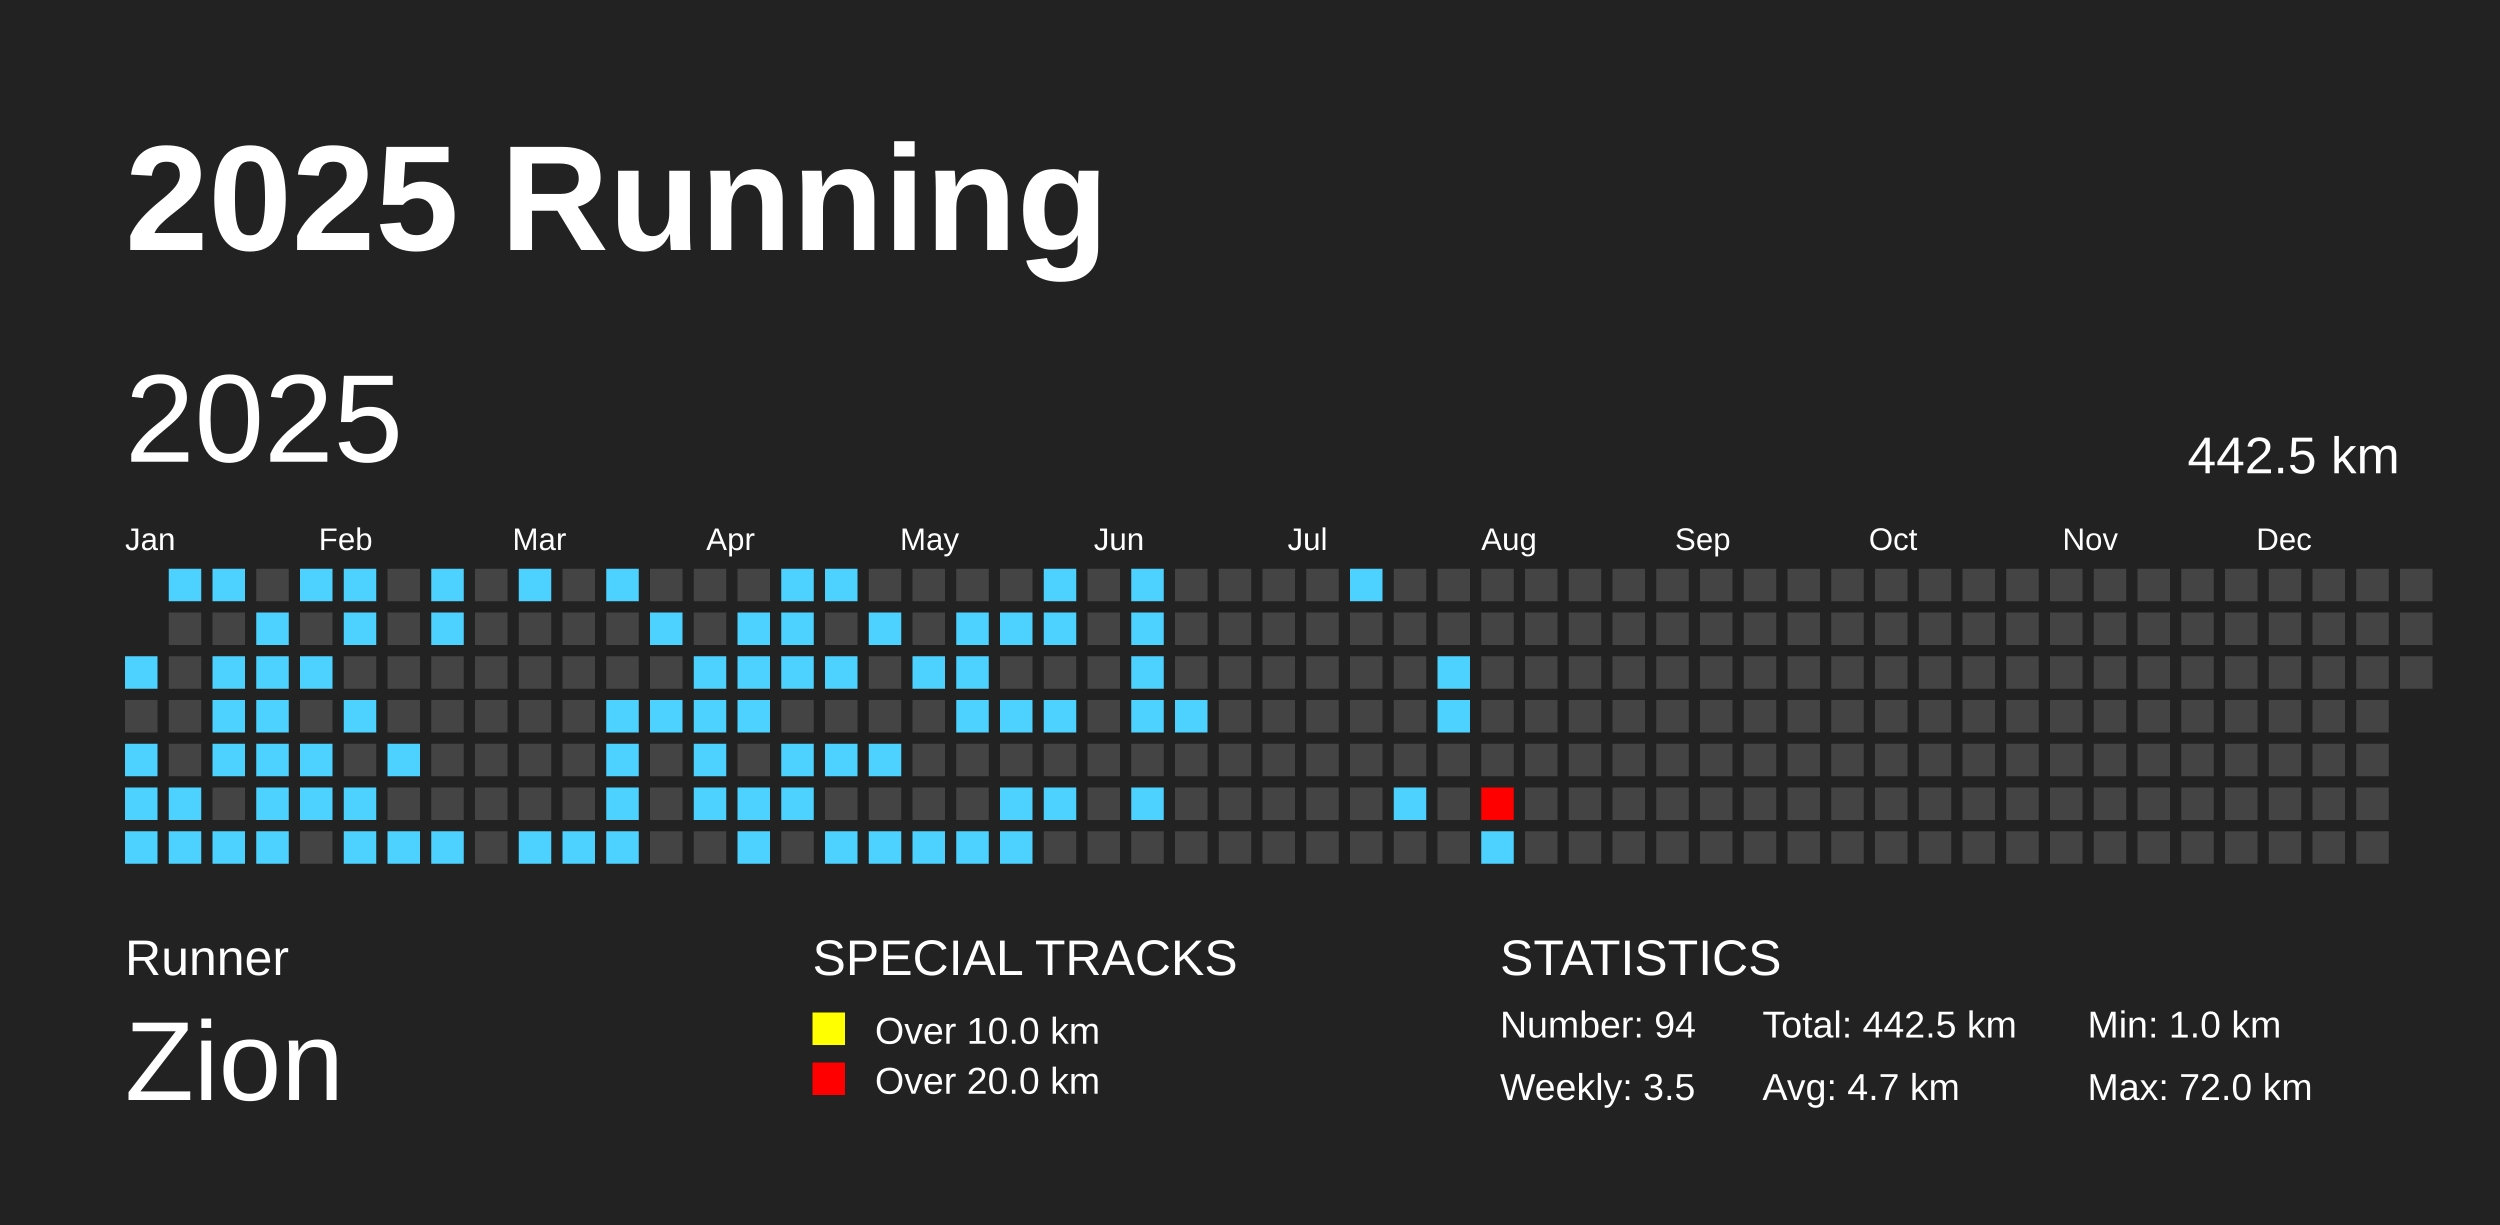
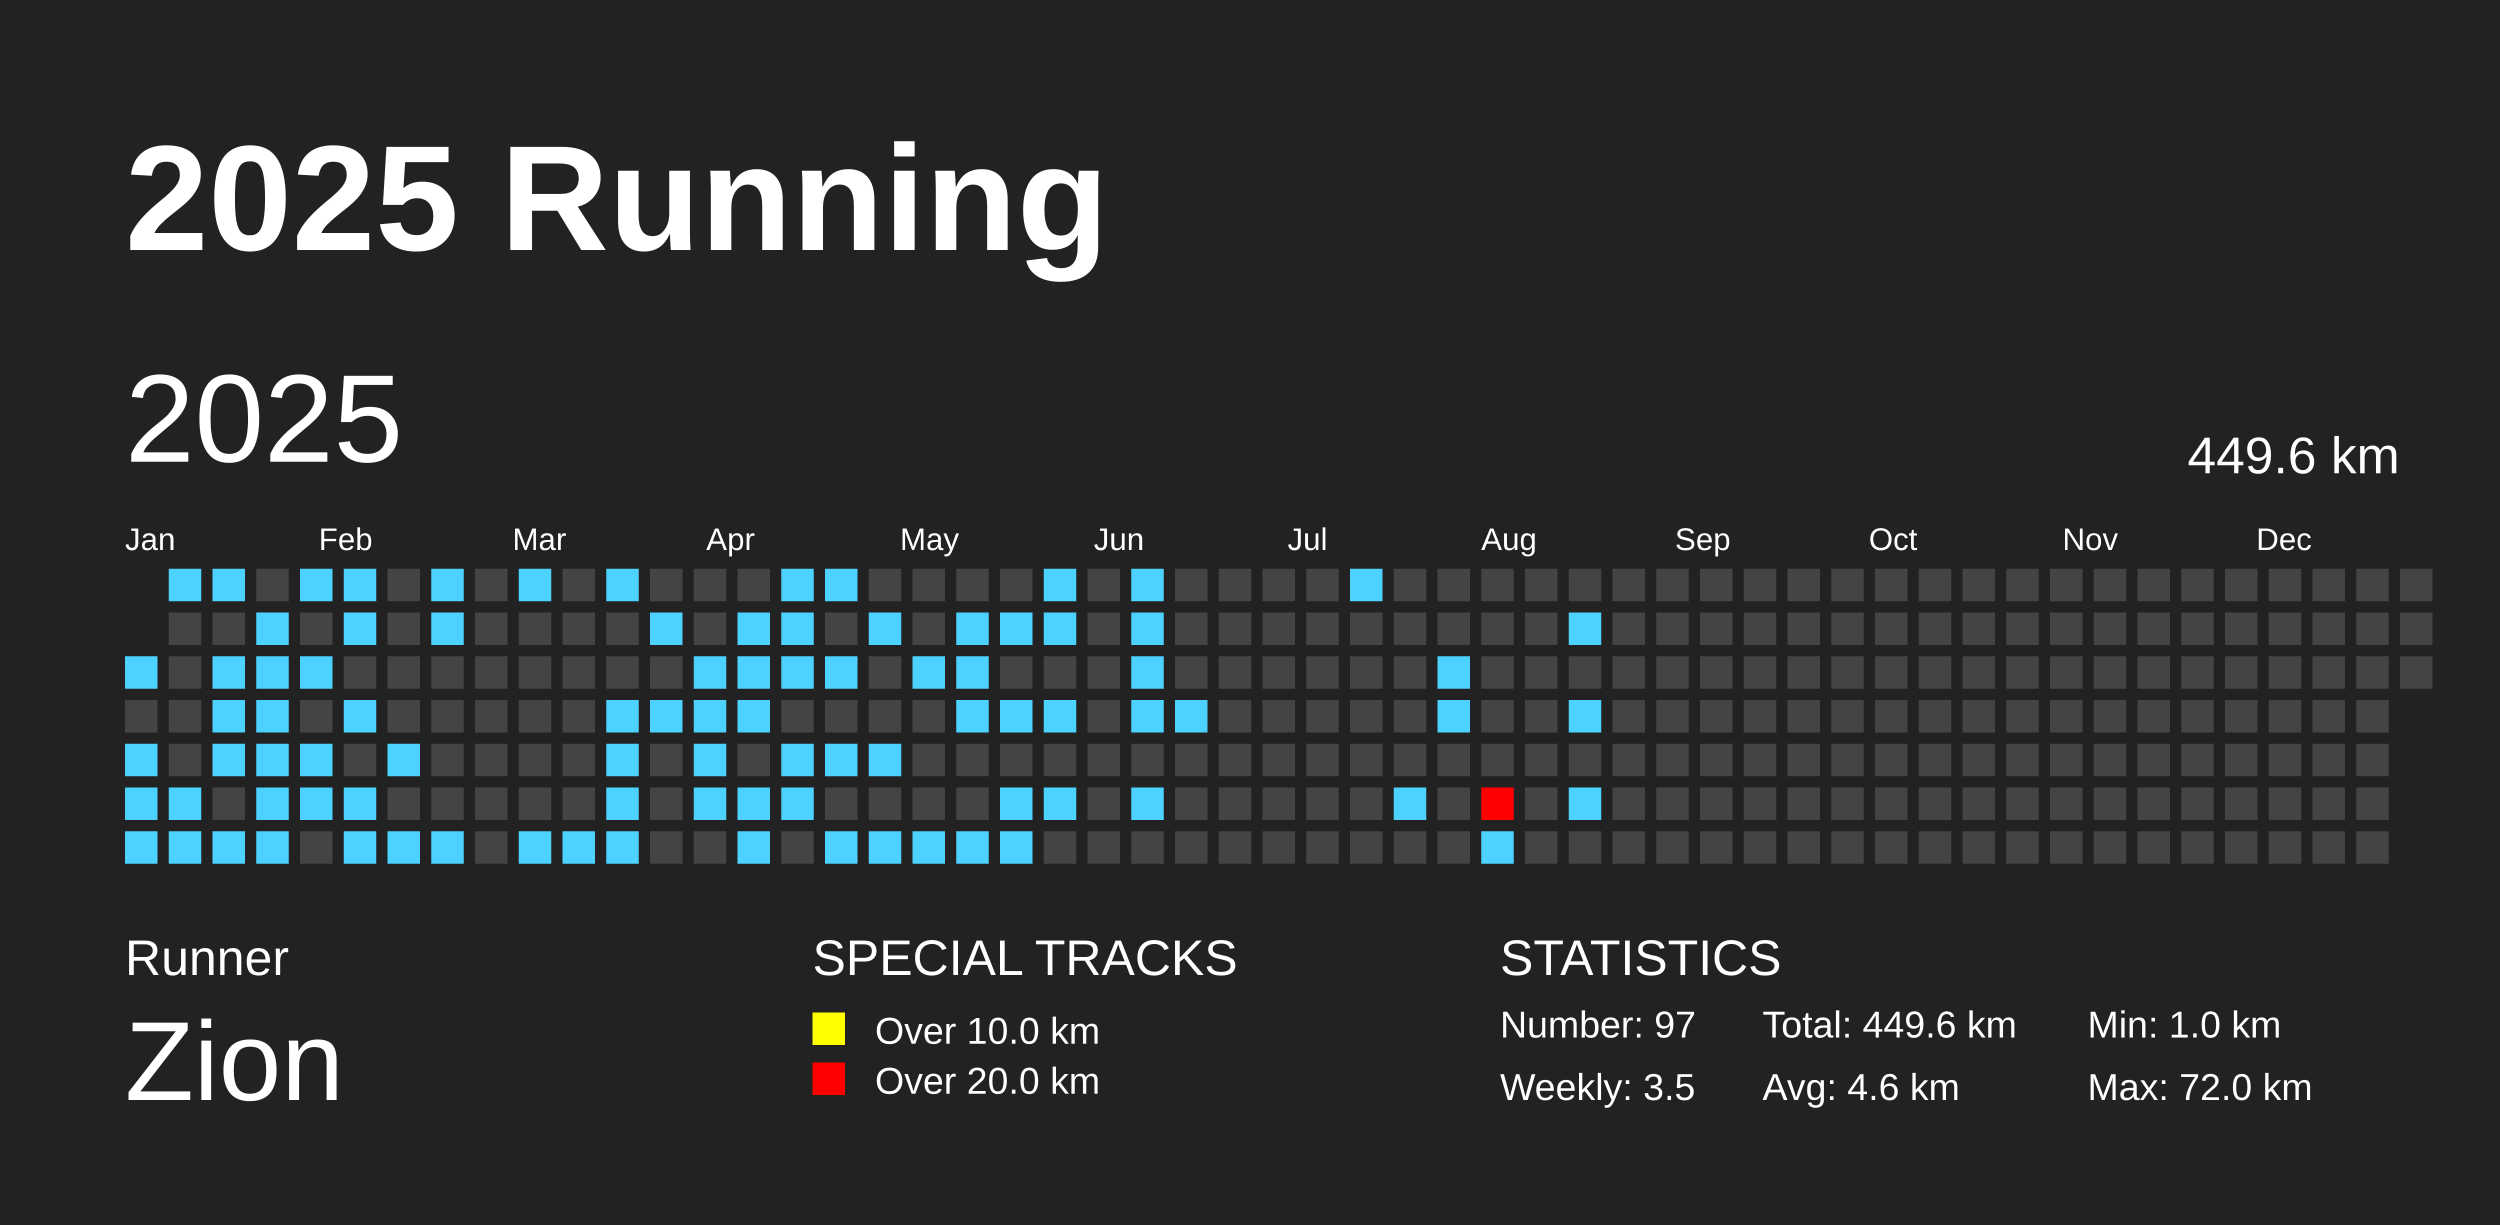
<svg xmlns="http://www.w3.org/2000/svg" baseProfile="full" height="98mm" version="1.1" viewBox="0,0,200,98" width="200mm">
  <defs />
  <rect fill="#222222" height="98" width="200" x="0" y="0" />
  <text fill="#FFFFFF" style="font-size:12px; font-family:Arial; font-weight:bold;" x="10" y="20">2025 Running</text>
  <text fill="#FFFFFF" style="font-size:4px; font-family:Arial" x="10" y="78">Runner</text>
  <text fill="#FFFFFF" style="font-size:9px; font-family:Arial" x="10" y="88">Zion</text>
  <text fill="#FFFFFF" style="font-size:4px; font-family:Arial" x="65" y="78">SPECIAL TRACKS</text>
  <rect fill="yellow" height="2.6" width="2.6" x="65" y="81" />
  <text fill="#FFFFFF" style="font-size:3px; font-family:Arial" x="70" y="83.5">Over 10.0 km</text>
  <rect fill="red" height="2.6" width="2.6" x="65" y="85" />
  <text fill="#FFFFFF" style="font-size:3px; font-family:Arial" x="70" y="87.5">Over 20.0 km</text>
  <text fill="#FFFFFF" style="font-size:4px; font-family:Arial" x="120" y="78">STATISTICS</text>
-   <text fill="#FFFFFF" style="font-size:3px; font-family:Arial" x="120" y="83">Number: 94</text>
+   <text fill="#FFFFFF" style="font-size:3px; font-family:Arial" x="120" y="83">Number: 97</text>
  <text fill="#FFFFFF" style="font-size:3px; font-family:Arial" x="120" y="88">Weekly: 3.5</text>
-   <text fill="#FFFFFF" style="font-size:3px; font-family:Arial" x="141" y="83">Total: 442.5 km</text>
-   <text fill="#FFFFFF" style="font-size:3px; font-family:Arial" x="141" y="88">Avg: 4.7 km</text>
+   <text fill="#FFFFFF" style="font-size:3px; font-family:Arial" x="141" y="83">Total: 449.6 km</text>
+   <text fill="#FFFFFF" style="font-size:3px; font-family:Arial" x="141" y="88">Avg: 4.6 km</text>
  <text fill="#FFFFFF" style="font-size:3px; font-family:Arial" x="167" y="83">Min: 1.0 km</text>
  <text fill="#FFFFFF" style="font-size:3px; font-family:Arial" x="167" y="88">Max: 72.0 km</text>
  <text dominant-baseline="hanging" fill="#FFFFFF" style="font-size:10.0px; font-family:Arial;" x="10" y="30">2025</text>
-   <text dominant-baseline="hanging" fill="#FFFFFF" style="font-size:4.125px; font-family:Arial;" x="175" y="35">442.5 km</text>
+   <text dominant-baseline="hanging" fill="#FFFFFF" style="font-size:4.125px; font-family:Arial;" x="175" y="35">449.6 km</text>
  <text fill="#FFFFFF" style="font-size:2.5px; font-family:Arial" x="10.0" y="44">Jan</text>
  <text fill="#FFFFFF" style="font-size:2.5px; font-family:Arial" x="25.5" y="44">Feb</text>
  <text fill="#FFFFFF" style="font-size:2.5px; font-family:Arial" x="41.0" y="44">Mar</text>
  <text fill="#FFFFFF" style="font-size:2.5px; font-family:Arial" x="56.5" y="44">Apr</text>
  <text fill="#FFFFFF" style="font-size:2.5px; font-family:Arial" x="72.0" y="44">May</text>
  <text fill="#FFFFFF" style="font-size:2.5px; font-family:Arial" x="87.5" y="44">Jun</text>
  <text fill="#FFFFFF" style="font-size:2.5px; font-family:Arial" x="103.0" y="44">Jul</text>
  <text fill="#FFFFFF" style="font-size:2.5px; font-family:Arial" x="118.5" y="44">Aug</text>
  <text fill="#FFFFFF" style="font-size:2.5px; font-family:Arial" x="134.0" y="44">Sep</text>
  <text fill="#FFFFFF" style="font-size:2.5px; font-family:Arial" x="149.5" y="44">Oct</text>
  <text fill="#FFFFFF" style="font-size:2.5px; font-family:Arial" x="165.0" y="44">Nov</text>
  <text fill="#FFFFFF" style="font-size:2.5px; font-family:Arial" x="180.5" y="44">Dec</text>
  <rect fill="#4dd2ff" height="2.6" width="2.6" x="10.0" y="52.5" />
  <rect fill="#444444" height="2.6" width="2.6" x="10.0" y="56.0" />
  <rect fill="#4dd2ff" height="2.6" width="2.6" x="10.0" y="59.5" />
  <rect fill="#4dd2ff" height="2.6" width="2.6" x="10.0" y="63.0" />
  <rect fill="#4dd2ff" height="2.6" width="2.6" x="10.0" y="66.5" />
  <rect fill="#4dd2ff" height="2.6" width="2.6" x="13.5" y="45.5" />
  <rect fill="#444444" height="2.6" width="2.6" x="13.5" y="49.0" />
  <rect fill="#444444" height="2.6" width="2.6" x="13.5" y="52.5" />
  <rect fill="#444444" height="2.6" width="2.6" x="13.5" y="56.0" />
  <rect fill="#444444" height="2.6" width="2.6" x="13.5" y="59.5" />
  <rect fill="#4dd2ff" height="2.6" width="2.6" x="13.5" y="63.0" />
  <rect fill="#4dd2ff" height="2.6" width="2.6" x="13.5" y="66.5" />
  <rect fill="#4dd2ff" height="2.6" width="2.6" x="17.0" y="45.5" />
  <rect fill="#444444" height="2.6" width="2.6" x="17.0" y="49.0" />
  <rect fill="#4dd2ff" height="2.6" width="2.6" x="17.0" y="52.5" />
  <rect fill="#4dd2ff" height="2.6" width="2.6" x="17.0" y="56.0" />
  <rect fill="#4dd2ff" height="2.6" width="2.6" x="17.0" y="59.5" />
  <rect fill="#444444" height="2.6" width="2.6" x="17.0" y="63.0" />
  <rect fill="#4dd2ff" height="2.6" width="2.6" x="17.0" y="66.5" />
  <rect fill="#444444" height="2.6" width="2.6" x="20.5" y="45.5" />
  <rect fill="#4dd2ff" height="2.6" width="2.6" x="20.5" y="49.0" />
  <rect fill="#4dd2ff" height="2.6" width="2.6" x="20.5" y="52.5" />
  <rect fill="#4dd2ff" height="2.6" width="2.6" x="20.5" y="56.0" />
  <rect fill="#4dd2ff" height="2.6" width="2.6" x="20.5" y="59.5" />
  <rect fill="#4dd2ff" height="2.6" width="2.6" x="20.5" y="63.0" />
  <rect fill="#4dd2ff" height="2.6" width="2.6" x="20.5" y="66.5" />
  <rect fill="#4dd2ff" height="2.6" width="2.6" x="24.0" y="45.5" />
  <rect fill="#444444" height="2.6" width="2.6" x="24.0" y="49.0" />
  <rect fill="#4dd2ff" height="2.6" width="2.6" x="24.0" y="52.5" />
  <rect fill="#444444" height="2.6" width="2.6" x="24.0" y="56.0" />
  <rect fill="#4dd2ff" height="2.6" width="2.6" x="24.0" y="59.5" />
  <rect fill="#4dd2ff" height="2.6" width="2.6" x="24.0" y="63.0" />
  <rect fill="#444444" height="2.6" width="2.6" x="24.0" y="66.5" />
  <rect fill="#4dd2ff" height="2.6" width="2.6" x="27.5" y="45.5" />
  <rect fill="#4dd2ff" height="2.6" width="2.6" x="27.5" y="49.0" />
  <rect fill="#444444" height="2.6" width="2.6" x="27.5" y="52.5" />
  <rect fill="#4dd2ff" height="2.6" width="2.6" x="27.5" y="56.0" />
  <rect fill="#444444" height="2.6" width="2.6" x="27.5" y="59.5" />
  <rect fill="#4dd2ff" height="2.6" width="2.6" x="27.5" y="63.0" />
  <rect fill="#4dd2ff" height="2.6" width="2.6" x="27.5" y="66.5" />
  <rect fill="#444444" height="2.6" width="2.6" x="31.0" y="45.5" />
  <rect fill="#444444" height="2.6" width="2.6" x="31.0" y="49.0" />
  <rect fill="#444444" height="2.6" width="2.6" x="31.0" y="52.5" />
  <rect fill="#444444" height="2.6" width="2.6" x="31.0" y="56.0" />
  <rect fill="#4dd2ff" height="2.6" width="2.6" x="31.0" y="59.5" />
  <rect fill="#444444" height="2.6" width="2.6" x="31.0" y="63.0" />
  <rect fill="#4dd2ff" height="2.6" width="2.6" x="31.0" y="66.5" />
  <rect fill="#4dd2ff" height="2.6" width="2.6" x="34.5" y="45.5" />
  <rect fill="#4dd2ff" height="2.6" width="2.6" x="34.5" y="49.0" />
  <rect fill="#444444" height="2.6" width="2.6" x="34.5" y="52.5" />
  <rect fill="#444444" height="2.6" width="2.6" x="34.5" y="56.0" />
  <rect fill="#444444" height="2.6" width="2.6" x="34.5" y="59.5" />
  <rect fill="#444444" height="2.6" width="2.6" x="34.5" y="63.0" />
  <rect fill="#4dd2ff" height="2.6" width="2.6" x="34.5" y="66.5" />
  <rect fill="#444444" height="2.6" width="2.6" x="38.0" y="45.5" />
  <rect fill="#444444" height="2.6" width="2.6" x="38.0" y="49.0" />
  <rect fill="#444444" height="2.6" width="2.6" x="38.0" y="52.5" />
  <rect fill="#444444" height="2.6" width="2.6" x="38.0" y="56.0" />
  <rect fill="#444444" height="2.6" width="2.6" x="38.0" y="59.5" />
  <rect fill="#444444" height="2.6" width="2.6" x="38.0" y="63.0" />
  <rect fill="#444444" height="2.6" width="2.6" x="38.0" y="66.5" />
  <rect fill="#4dd2ff" height="2.6" width="2.6" x="41.5" y="45.5" />
  <rect fill="#444444" height="2.6" width="2.6" x="41.5" y="49.0" />
  <rect fill="#444444" height="2.6" width="2.6" x="41.5" y="52.5" />
  <rect fill="#444444" height="2.6" width="2.6" x="41.5" y="56.0" />
  <rect fill="#444444" height="2.6" width="2.6" x="41.5" y="59.5" />
  <rect fill="#444444" height="2.6" width="2.6" x="41.5" y="63.0" />
  <rect fill="#4dd2ff" height="2.6" width="2.6" x="41.5" y="66.5" />
  <rect fill="#444444" height="2.6" width="2.6" x="45.0" y="45.5" />
  <rect fill="#444444" height="2.6" width="2.6" x="45.0" y="49.0" />
  <rect fill="#444444" height="2.6" width="2.6" x="45.0" y="52.5" />
  <rect fill="#444444" height="2.6" width="2.6" x="45.0" y="56.0" />
  <rect fill="#444444" height="2.6" width="2.6" x="45.0" y="59.5" />
  <rect fill="#444444" height="2.6" width="2.6" x="45.0" y="63.0" />
  <rect fill="#4dd2ff" height="2.6" width="2.6" x="45.0" y="66.5" />
  <rect fill="#4dd2ff" height="2.6" width="2.6" x="48.5" y="45.5" />
  <rect fill="#444444" height="2.6" width="2.6" x="48.5" y="49.0" />
  <rect fill="#444444" height="2.6" width="2.6" x="48.5" y="52.5" />
  <rect fill="#4dd2ff" height="2.6" width="2.6" x="48.5" y="56.0" />
  <rect fill="#4dd2ff" height="2.6" width="2.6" x="48.5" y="59.5" />
  <rect fill="#4dd2ff" height="2.6" width="2.6" x="48.5" y="63.0" />
  <rect fill="#4dd2ff" height="2.6" width="2.6" x="48.5" y="66.5" />
  <rect fill="#444444" height="2.6" width="2.6" x="52.0" y="45.5" />
  <rect fill="#4dd2ff" height="2.6" width="2.6" x="52.0" y="49.0" />
  <rect fill="#444444" height="2.6" width="2.6" x="52.0" y="52.5" />
  <rect fill="#4dd2ff" height="2.6" width="2.6" x="52.0" y="56.0" />
  <rect fill="#444444" height="2.6" width="2.6" x="52.0" y="59.5" />
  <rect fill="#444444" height="2.6" width="2.6" x="52.0" y="63.0" />
  <rect fill="#444444" height="2.6" width="2.6" x="52.0" y="66.5" />
  <rect fill="#444444" height="2.6" width="2.6" x="55.5" y="45.5" />
  <rect fill="#444444" height="2.6" width="2.6" x="55.5" y="49.0" />
  <rect fill="#4dd2ff" height="2.6" width="2.6" x="55.5" y="52.5" />
  <rect fill="#4dd2ff" height="2.6" width="2.6" x="55.5" y="56.0" />
  <rect fill="#4dd2ff" height="2.6" width="2.6" x="55.5" y="59.5" />
  <rect fill="#4dd2ff" height="2.6" width="2.6" x="55.5" y="63.0" />
  <rect fill="#444444" height="2.6" width="2.6" x="55.5" y="66.5" />
  <rect fill="#444444" height="2.6" width="2.6" x="59.0" y="45.5" />
  <rect fill="#4dd2ff" height="2.6" width="2.6" x="59.0" y="49.0" />
  <rect fill="#4dd2ff" height="2.6" width="2.6" x="59.0" y="52.5" />
  <rect fill="#4dd2ff" height="2.6" width="2.6" x="59.0" y="56.0" />
  <rect fill="#444444" height="2.6" width="2.6" x="59.0" y="59.5" />
  <rect fill="#4dd2ff" height="2.6" width="2.6" x="59.0" y="63.0" />
  <rect fill="#4dd2ff" height="2.6" width="2.6" x="59.0" y="66.5" />
  <rect fill="#4dd2ff" height="2.6" width="2.6" x="62.5" y="45.5" />
  <rect fill="#4dd2ff" height="2.6" width="2.6" x="62.5" y="49.0" />
  <rect fill="#4dd2ff" height="2.6" width="2.6" x="62.5" y="52.5" />
  <rect fill="#444444" height="2.6" width="2.6" x="62.5" y="56.0" />
  <rect fill="#4dd2ff" height="2.6" width="2.6" x="62.5" y="59.5" />
  <rect fill="#4dd2ff" height="2.6" width="2.6" x="62.5" y="63.0" />
  <rect fill="#444444" height="2.6" width="2.6" x="62.5" y="66.5" />
  <rect fill="#4dd2ff" height="2.6" width="2.6" x="66.0" y="45.5" />
  <rect fill="#444444" height="2.6" width="2.6" x="66.0" y="49.0" />
  <rect fill="#4dd2ff" height="2.6" width="2.6" x="66.0" y="52.5" />
  <rect fill="#444444" height="2.6" width="2.6" x="66.0" y="56.0" />
  <rect fill="#4dd2ff" height="2.6" width="2.6" x="66.0" y="59.5" />
  <rect fill="#444444" height="2.6" width="2.6" x="66.0" y="63.0" />
  <rect fill="#4dd2ff" height="2.6" width="2.6" x="66.0" y="66.5" />
  <rect fill="#444444" height="2.6" width="2.6" x="69.5" y="45.5" />
  <rect fill="#4dd2ff" height="2.6" width="2.6" x="69.5" y="49.0" />
  <rect fill="#444444" height="2.6" width="2.6" x="69.5" y="52.5" />
  <rect fill="#444444" height="2.6" width="2.6" x="69.5" y="56.0" />
  <rect fill="#4dd2ff" height="2.6" width="2.6" x="69.5" y="59.5" />
  <rect fill="#444444" height="2.6" width="2.6" x="69.5" y="63.0" />
  <rect fill="#4dd2ff" height="2.6" width="2.6" x="69.5" y="66.5" />
  <rect fill="#444444" height="2.6" width="2.6" x="73.0" y="45.5" />
  <rect fill="#444444" height="2.6" width="2.6" x="73.0" y="49.0" />
  <rect fill="#4dd2ff" height="2.6" width="2.6" x="73.0" y="52.5" />
  <rect fill="#444444" height="2.6" width="2.6" x="73.0" y="56.0" />
  <rect fill="#444444" height="2.6" width="2.6" x="73.0" y="59.5" />
  <rect fill="#444444" height="2.6" width="2.6" x="73.0" y="63.0" />
  <rect fill="#4dd2ff" height="2.6" width="2.6" x="73.0" y="66.5" />
  <rect fill="#444444" height="2.6" width="2.6" x="76.5" y="45.5" />
  <rect fill="#4dd2ff" height="2.6" width="2.6" x="76.5" y="49.0" />
  <rect fill="#4dd2ff" height="2.6" width="2.6" x="76.5" y="52.5" />
  <rect fill="#4dd2ff" height="2.6" width="2.6" x="76.5" y="56.0" />
  <rect fill="#444444" height="2.6" width="2.6" x="76.5" y="59.5" />
  <rect fill="#444444" height="2.6" width="2.6" x="76.5" y="63.0" />
  <rect fill="#4dd2ff" height="2.6" width="2.6" x="76.5" y="66.5" />
  <rect fill="#444444" height="2.6" width="2.6" x="80.0" y="45.5" />
  <rect fill="#4dd2ff" height="2.6" width="2.6" x="80.0" y="49.0" />
  <rect fill="#444444" height="2.6" width="2.6" x="80.0" y="52.5" />
  <rect fill="#4dd2ff" height="2.6" width="2.6" x="80.0" y="56.0" />
  <rect fill="#444444" height="2.6" width="2.6" x="80.0" y="59.5" />
  <rect fill="#4dd2ff" height="2.6" width="2.6" x="80.0" y="63.0" />
  <rect fill="#4dd2ff" height="2.6" width="2.6" x="80.0" y="66.5" />
  <rect fill="#4dd2ff" height="2.6" width="2.6" x="83.5" y="45.5" />
  <rect fill="#4dd2ff" height="2.6" width="2.6" x="83.5" y="49.0" />
  <rect fill="#444444" height="2.6" width="2.6" x="83.5" y="52.5" />
  <rect fill="#4dd2ff" height="2.6" width="2.6" x="83.5" y="56.0" />
  <rect fill="#444444" height="2.6" width="2.6" x="83.5" y="59.5" />
  <rect fill="#4dd2ff" height="2.6" width="2.6" x="83.5" y="63.0" />
  <rect fill="#444444" height="2.6" width="2.6" x="83.5" y="66.5" />
  <rect fill="#444444" height="2.6" width="2.6" x="87.0" y="45.5" />
  <rect fill="#444444" height="2.6" width="2.6" x="87.0" y="49.0" />
  <rect fill="#444444" height="2.6" width="2.6" x="87.0" y="52.5" />
  <rect fill="#444444" height="2.6" width="2.6" x="87.0" y="56.0" />
  <rect fill="#444444" height="2.6" width="2.6" x="87.0" y="59.5" />
  <rect fill="#444444" height="2.6" width="2.6" x="87.0" y="63.0" />
  <rect fill="#444444" height="2.6" width="2.6" x="87.0" y="66.5" />
  <rect fill="#4dd2ff" height="2.6" width="2.6" x="90.5" y="45.5" />
  <rect fill="#4dd2ff" height="2.6" width="2.6" x="90.5" y="49.0" />
  <rect fill="#4dd2ff" height="2.6" width="2.6" x="90.5" y="52.5" />
  <rect fill="#4dd2ff" height="2.6" width="2.6" x="90.5" y="56.0" />
  <rect fill="#444444" height="2.6" width="2.6" x="90.5" y="59.5" />
  <rect fill="#4dd2ff" height="2.6" width="2.6" x="90.5" y="63.0" />
  <rect fill="#444444" height="2.6" width="2.6" x="90.5" y="66.5" />
  <rect fill="#444444" height="2.6" width="2.6" x="94.0" y="45.5" />
  <rect fill="#444444" height="2.6" width="2.6" x="94.0" y="49.0" />
  <rect fill="#444444" height="2.6" width="2.6" x="94.0" y="52.5" />
  <rect fill="#4dd2ff" height="2.6" width="2.6" x="94.0" y="56.0" />
  <rect fill="#444444" height="2.6" width="2.6" x="94.0" y="59.5" />
  <rect fill="#444444" height="2.6" width="2.6" x="94.0" y="63.0" />
  <rect fill="#444444" height="2.6" width="2.6" x="94.0" y="66.5" />
  <rect fill="#444444" height="2.6" width="2.6" x="97.5" y="45.5" />
  <rect fill="#444444" height="2.6" width="2.6" x="97.5" y="49.0" />
  <rect fill="#444444" height="2.6" width="2.6" x="97.5" y="52.5" />
  <rect fill="#444444" height="2.6" width="2.6" x="97.5" y="56.0" />
  <rect fill="#444444" height="2.6" width="2.6" x="97.5" y="59.5" />
  <rect fill="#444444" height="2.6" width="2.6" x="97.5" y="63.0" />
  <rect fill="#444444" height="2.6" width="2.6" x="97.5" y="66.5" />
  <rect fill="#444444" height="2.6" width="2.6" x="101.0" y="45.5" />
  <rect fill="#444444" height="2.6" width="2.6" x="101.0" y="49.0" />
  <rect fill="#444444" height="2.6" width="2.6" x="101.0" y="52.5" />
  <rect fill="#444444" height="2.6" width="2.6" x="101.0" y="56.0" />
  <rect fill="#444444" height="2.6" width="2.6" x="101.0" y="59.5" />
  <rect fill="#444444" height="2.6" width="2.6" x="101.0" y="63.0" />
  <rect fill="#444444" height="2.6" width="2.6" x="101.0" y="66.5" />
  <rect fill="#444444" height="2.6" width="2.6" x="104.5" y="45.5" />
  <rect fill="#444444" height="2.6" width="2.6" x="104.5" y="49.0" />
  <rect fill="#444444" height="2.6" width="2.6" x="104.5" y="52.5" />
  <rect fill="#444444" height="2.6" width="2.6" x="104.5" y="56.0" />
  <rect fill="#444444" height="2.6" width="2.6" x="104.5" y="59.5" />
  <rect fill="#444444" height="2.6" width="2.6" x="104.5" y="63.0" />
  <rect fill="#444444" height="2.6" width="2.6" x="104.5" y="66.5" />
  <rect fill="#4dd2ff" height="2.6" width="2.6" x="108.0" y="45.5" />
  <rect fill="#444444" height="2.6" width="2.6" x="108.0" y="49.0" />
  <rect fill="#444444" height="2.6" width="2.6" x="108.0" y="52.5" />
  <rect fill="#444444" height="2.6" width="2.6" x="108.0" y="56.0" />
  <rect fill="#444444" height="2.6" width="2.6" x="108.0" y="59.5" />
  <rect fill="#444444" height="2.6" width="2.6" x="108.0" y="63.0" />
  <rect fill="#444444" height="2.6" width="2.6" x="108.0" y="66.5" />
  <rect fill="#444444" height="2.6" width="2.6" x="111.5" y="45.5" />
  <rect fill="#444444" height="2.6" width="2.6" x="111.5" y="49.0" />
  <rect fill="#444444" height="2.6" width="2.6" x="111.5" y="52.5" />
  <rect fill="#444444" height="2.6" width="2.6" x="111.5" y="56.0" />
  <rect fill="#444444" height="2.6" width="2.6" x="111.5" y="59.5" />
  <rect fill="#4dd2ff" height="2.6" width="2.6" x="111.5" y="63.0" />
  <rect fill="#444444" height="2.6" width="2.6" x="111.5" y="66.5" />
  <rect fill="#444444" height="2.6" width="2.6" x="115.0" y="45.5" />
  <rect fill="#444444" height="2.6" width="2.6" x="115.0" y="49.0" />
  <rect fill="#4dd2ff" height="2.6" width="2.6" x="115.0" y="52.5" />
  <rect fill="#4dd2ff" height="2.6" width="2.6" x="115.0" y="56.0" />
  <rect fill="#444444" height="2.6" width="2.6" x="115.0" y="59.5" />
  <rect fill="#444444" height="2.6" width="2.6" x="115.0" y="63.0" />
  <rect fill="#444444" height="2.6" width="2.6" x="115.0" y="66.5" />
  <rect fill="#444444" height="2.6" width="2.6" x="118.5" y="45.5" />
  <rect fill="#444444" height="2.6" width="2.6" x="118.5" y="49.0" />
  <rect fill="#444444" height="2.6" width="2.6" x="118.5" y="52.5" />
  <rect fill="#444444" height="2.6" width="2.6" x="118.5" y="56.0" />
  <rect fill="#444444" height="2.6" width="2.6" x="118.5" y="59.5" />
  <rect fill="red" height="2.6" width="2.6" x="118.5" y="63.0" />
  <rect fill="#4dd2ff" height="2.6" width="2.6" x="118.5" y="66.5" />
  <rect fill="#444444" height="2.6" width="2.6" x="122.0" y="45.5" />
  <rect fill="#444444" height="2.6" width="2.6" x="122.0" y="49.0" />
  <rect fill="#444444" height="2.6" width="2.6" x="122.0" y="52.5" />
  <rect fill="#444444" height="2.6" width="2.6" x="122.0" y="56.0" />
  <rect fill="#444444" height="2.6" width="2.6" x="122.0" y="59.5" />
  <rect fill="#444444" height="2.6" width="2.6" x="122.0" y="63.0" />
  <rect fill="#444444" height="2.6" width="2.6" x="122.0" y="66.5" />
  <rect fill="#444444" height="2.6" width="2.6" x="125.5" y="45.5" />
-   <rect fill="#444444" height="2.6" width="2.6" x="125.5" y="49.0" />
+   <rect fill="#4dd2ff" height="2.6" width="2.6" x="125.5" y="49.0" />
  <rect fill="#444444" height="2.6" width="2.6" x="125.5" y="52.5" />
-   <rect fill="#444444" height="2.6" width="2.6" x="125.5" y="56.0" />
+   <rect fill="#4dd2ff" height="2.6" width="2.6" x="125.5" y="56.0" />
  <rect fill="#444444" height="2.6" width="2.6" x="125.5" y="59.5" />
-   <rect fill="#444444" height="2.6" width="2.6" x="125.5" y="63.0" />
+   <rect fill="#4dd2ff" height="2.6" width="2.6" x="125.5" y="63.0" />
  <rect fill="#444444" height="2.6" width="2.6" x="125.5" y="66.5" />
  <rect fill="#444444" height="2.6" width="2.6" x="129.0" y="45.5" />
  <rect fill="#444444" height="2.6" width="2.6" x="129.0" y="49.0" />
  <rect fill="#444444" height="2.6" width="2.6" x="129.0" y="52.5" />
  <rect fill="#444444" height="2.6" width="2.6" x="129.0" y="56.0" />
  <rect fill="#444444" height="2.6" width="2.6" x="129.0" y="59.5" />
  <rect fill="#444444" height="2.6" width="2.6" x="129.0" y="63.0" />
  <rect fill="#444444" height="2.6" width="2.6" x="129.0" y="66.5" />
  <rect fill="#444444" height="2.6" width="2.6" x="132.5" y="45.5" />
  <rect fill="#444444" height="2.6" width="2.6" x="132.5" y="49.0" />
  <rect fill="#444444" height="2.6" width="2.6" x="132.5" y="52.5" />
  <rect fill="#444444" height="2.6" width="2.6" x="132.5" y="56.0" />
  <rect fill="#444444" height="2.6" width="2.6" x="132.5" y="59.5" />
  <rect fill="#444444" height="2.6" width="2.6" x="132.5" y="63.0" />
  <rect fill="#444444" height="2.6" width="2.6" x="132.5" y="66.5" />
  <rect fill="#444444" height="2.6" width="2.6" x="136.0" y="45.5" />
  <rect fill="#444444" height="2.6" width="2.6" x="136.0" y="49.0" />
  <rect fill="#444444" height="2.6" width="2.6" x="136.0" y="52.5" />
  <rect fill="#444444" height="2.6" width="2.6" x="136.0" y="56.0" />
  <rect fill="#444444" height="2.6" width="2.6" x="136.0" y="59.5" />
  <rect fill="#444444" height="2.6" width="2.6" x="136.0" y="63.0" />
  <rect fill="#444444" height="2.6" width="2.6" x="136.0" y="66.5" />
  <rect fill="#444444" height="2.6" width="2.6" x="139.5" y="45.5" />
  <rect fill="#444444" height="2.6" width="2.6" x="139.5" y="49.0" />
  <rect fill="#444444" height="2.6" width="2.6" x="139.5" y="52.5" />
  <rect fill="#444444" height="2.6" width="2.6" x="139.5" y="56.0" />
  <rect fill="#444444" height="2.6" width="2.6" x="139.5" y="59.5" />
  <rect fill="#444444" height="2.6" width="2.6" x="139.5" y="63.0" />
  <rect fill="#444444" height="2.6" width="2.6" x="139.5" y="66.5" />
  <rect fill="#444444" height="2.6" width="2.6" x="143.0" y="45.5" />
  <rect fill="#444444" height="2.6" width="2.6" x="143.0" y="49.0" />
  <rect fill="#444444" height="2.6" width="2.6" x="143.0" y="52.5" />
  <rect fill="#444444" height="2.6" width="2.6" x="143.0" y="56.0" />
  <rect fill="#444444" height="2.6" width="2.6" x="143.0" y="59.5" />
  <rect fill="#444444" height="2.6" width="2.6" x="143.0" y="63.0" />
  <rect fill="#444444" height="2.6" width="2.6" x="143.0" y="66.5" />
  <rect fill="#444444" height="2.6" width="2.6" x="146.5" y="45.5" />
  <rect fill="#444444" height="2.6" width="2.6" x="146.5" y="49.0" />
  <rect fill="#444444" height="2.6" width="2.6" x="146.5" y="52.5" />
  <rect fill="#444444" height="2.6" width="2.6" x="146.5" y="56.0" />
  <rect fill="#444444" height="2.6" width="2.6" x="146.5" y="59.5" />
  <rect fill="#444444" height="2.6" width="2.6" x="146.5" y="63.0" />
  <rect fill="#444444" height="2.6" width="2.6" x="146.5" y="66.5" />
  <rect fill="#444444" height="2.6" width="2.6" x="150.0" y="45.5" />
  <rect fill="#444444" height="2.6" width="2.6" x="150.0" y="49.0" />
  <rect fill="#444444" height="2.6" width="2.6" x="150.0" y="52.5" />
  <rect fill="#444444" height="2.6" width="2.6" x="150.0" y="56.0" />
  <rect fill="#444444" height="2.6" width="2.6" x="150.0" y="59.5" />
  <rect fill="#444444" height="2.6" width="2.6" x="150.0" y="63.0" />
  <rect fill="#444444" height="2.6" width="2.6" x="150.0" y="66.5" />
  <rect fill="#444444" height="2.6" width="2.6" x="153.5" y="45.5" />
  <rect fill="#444444" height="2.6" width="2.6" x="153.5" y="49.0" />
  <rect fill="#444444" height="2.6" width="2.6" x="153.5" y="52.5" />
  <rect fill="#444444" height="2.6" width="2.6" x="153.5" y="56.0" />
  <rect fill="#444444" height="2.6" width="2.6" x="153.5" y="59.5" />
  <rect fill="#444444" height="2.6" width="2.6" x="153.5" y="63.0" />
  <rect fill="#444444" height="2.6" width="2.6" x="153.5" y="66.5" />
  <rect fill="#444444" height="2.6" width="2.6" x="157.0" y="45.5" />
  <rect fill="#444444" height="2.6" width="2.6" x="157.0" y="49.0" />
  <rect fill="#444444" height="2.6" width="2.6" x="157.0" y="52.5" />
  <rect fill="#444444" height="2.6" width="2.6" x="157.0" y="56.0" />
  <rect fill="#444444" height="2.6" width="2.6" x="157.0" y="59.5" />
  <rect fill="#444444" height="2.6" width="2.6" x="157.0" y="63.0" />
  <rect fill="#444444" height="2.6" width="2.6" x="157.0" y="66.5" />
  <rect fill="#444444" height="2.6" width="2.6" x="160.5" y="45.5" />
  <rect fill="#444444" height="2.6" width="2.6" x="160.5" y="49.0" />
  <rect fill="#444444" height="2.6" width="2.6" x="160.5" y="52.5" />
  <rect fill="#444444" height="2.6" width="2.6" x="160.5" y="56.0" />
  <rect fill="#444444" height="2.6" width="2.6" x="160.5" y="59.5" />
  <rect fill="#444444" height="2.6" width="2.6" x="160.5" y="63.0" />
  <rect fill="#444444" height="2.6" width="2.6" x="160.5" y="66.5" />
  <rect fill="#444444" height="2.6" width="2.6" x="164.0" y="45.5" />
  <rect fill="#444444" height="2.6" width="2.6" x="164.0" y="49.0" />
  <rect fill="#444444" height="2.6" width="2.6" x="164.0" y="52.5" />
  <rect fill="#444444" height="2.6" width="2.6" x="164.0" y="56.0" />
  <rect fill="#444444" height="2.6" width="2.6" x="164.0" y="59.5" />
  <rect fill="#444444" height="2.6" width="2.6" x="164.0" y="63.0" />
  <rect fill="#444444" height="2.6" width="2.6" x="164.0" y="66.5" />
  <rect fill="#444444" height="2.6" width="2.6" x="167.5" y="45.5" />
  <rect fill="#444444" height="2.6" width="2.6" x="167.5" y="49.0" />
  <rect fill="#444444" height="2.6" width="2.6" x="167.5" y="52.5" />
  <rect fill="#444444" height="2.6" width="2.6" x="167.5" y="56.0" />
  <rect fill="#444444" height="2.6" width="2.6" x="167.5" y="59.5" />
  <rect fill="#444444" height="2.6" width="2.6" x="167.5" y="63.0" />
  <rect fill="#444444" height="2.6" width="2.6" x="167.5" y="66.5" />
  <rect fill="#444444" height="2.6" width="2.6" x="171.0" y="45.5" />
  <rect fill="#444444" height="2.6" width="2.6" x="171.0" y="49.0" />
  <rect fill="#444444" height="2.6" width="2.6" x="171.0" y="52.5" />
  <rect fill="#444444" height="2.6" width="2.6" x="171.0" y="56.0" />
  <rect fill="#444444" height="2.6" width="2.6" x="171.0" y="59.5" />
  <rect fill="#444444" height="2.6" width="2.6" x="171.0" y="63.0" />
  <rect fill="#444444" height="2.6" width="2.6" x="171.0" y="66.5" />
  <rect fill="#444444" height="2.6" width="2.6" x="174.5" y="45.5" />
  <rect fill="#444444" height="2.6" width="2.6" x="174.5" y="49.0" />
  <rect fill="#444444" height="2.6" width="2.6" x="174.5" y="52.5" />
  <rect fill="#444444" height="2.6" width="2.6" x="174.5" y="56.0" />
  <rect fill="#444444" height="2.6" width="2.6" x="174.5" y="59.5" />
  <rect fill="#444444" height="2.6" width="2.6" x="174.5" y="63.0" />
  <rect fill="#444444" height="2.6" width="2.6" x="174.5" y="66.5" />
  <rect fill="#444444" height="2.6" width="2.6" x="178.0" y="45.5" />
  <rect fill="#444444" height="2.6" width="2.6" x="178.0" y="49.0" />
  <rect fill="#444444" height="2.6" width="2.6" x="178.0" y="52.5" />
  <rect fill="#444444" height="2.6" width="2.6" x="178.0" y="56.0" />
  <rect fill="#444444" height="2.6" width="2.6" x="178.0" y="59.5" />
  <rect fill="#444444" height="2.6" width="2.6" x="178.0" y="63.0" />
  <rect fill="#444444" height="2.6" width="2.6" x="178.0" y="66.5" />
  <rect fill="#444444" height="2.6" width="2.6" x="181.5" y="45.5" />
  <rect fill="#444444" height="2.6" width="2.6" x="181.5" y="49.0" />
  <rect fill="#444444" height="2.6" width="2.6" x="181.5" y="52.5" />
  <rect fill="#444444" height="2.6" width="2.6" x="181.5" y="56.0" />
  <rect fill="#444444" height="2.6" width="2.6" x="181.5" y="59.5" />
  <rect fill="#444444" height="2.6" width="2.6" x="181.5" y="63.0" />
  <rect fill="#444444" height="2.6" width="2.6" x="181.5" y="66.5" />
  <rect fill="#444444" height="2.6" width="2.6" x="185.0" y="45.5" />
  <rect fill="#444444" height="2.6" width="2.6" x="185.0" y="49.0" />
  <rect fill="#444444" height="2.6" width="2.6" x="185.0" y="52.5" />
  <rect fill="#444444" height="2.6" width="2.6" x="185.0" y="56.0" />
  <rect fill="#444444" height="2.6" width="2.6" x="185.0" y="59.5" />
  <rect fill="#444444" height="2.6" width="2.6" x="185.0" y="63.0" />
  <rect fill="#444444" height="2.6" width="2.6" x="185.0" y="66.5" />
  <rect fill="#444444" height="2.6" width="2.6" x="188.5" y="45.5" />
  <rect fill="#444444" height="2.6" width="2.6" x="188.5" y="49.0" />
  <rect fill="#444444" height="2.6" width="2.6" x="188.5" y="52.5" />
  <rect fill="#444444" height="2.6" width="2.6" x="188.5" y="56.0" />
  <rect fill="#444444" height="2.6" width="2.6" x="188.5" y="59.5" />
  <rect fill="#444444" height="2.6" width="2.6" x="188.5" y="63.0" />
  <rect fill="#444444" height="2.6" width="2.6" x="188.5" y="66.5" />
  <rect fill="#444444" height="2.6" width="2.6" x="192.0" y="45.5" />
  <rect fill="#444444" height="2.6" width="2.6" x="192.0" y="49.0" />
  <rect fill="#444444" height="2.6" width="2.6" x="192.0" y="52.5" />
</svg>
